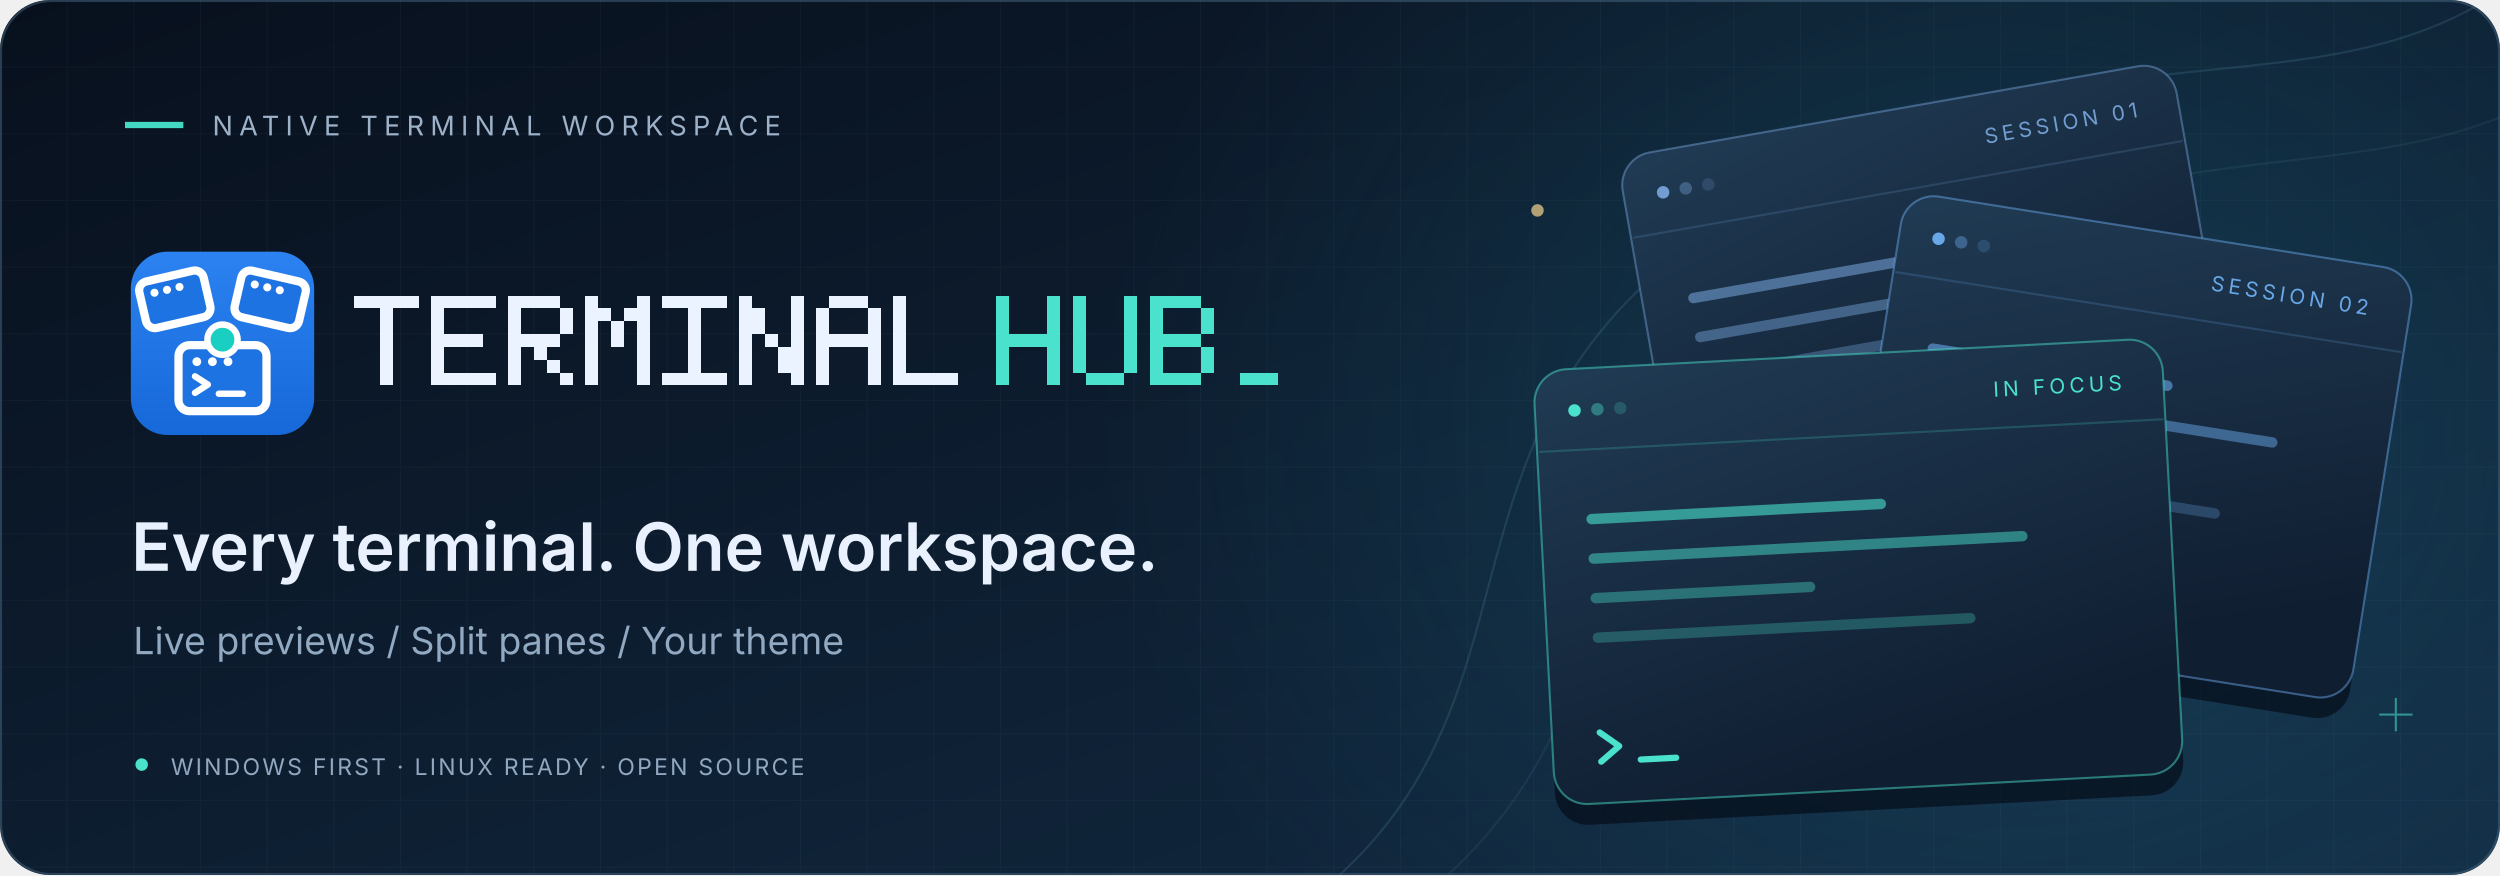
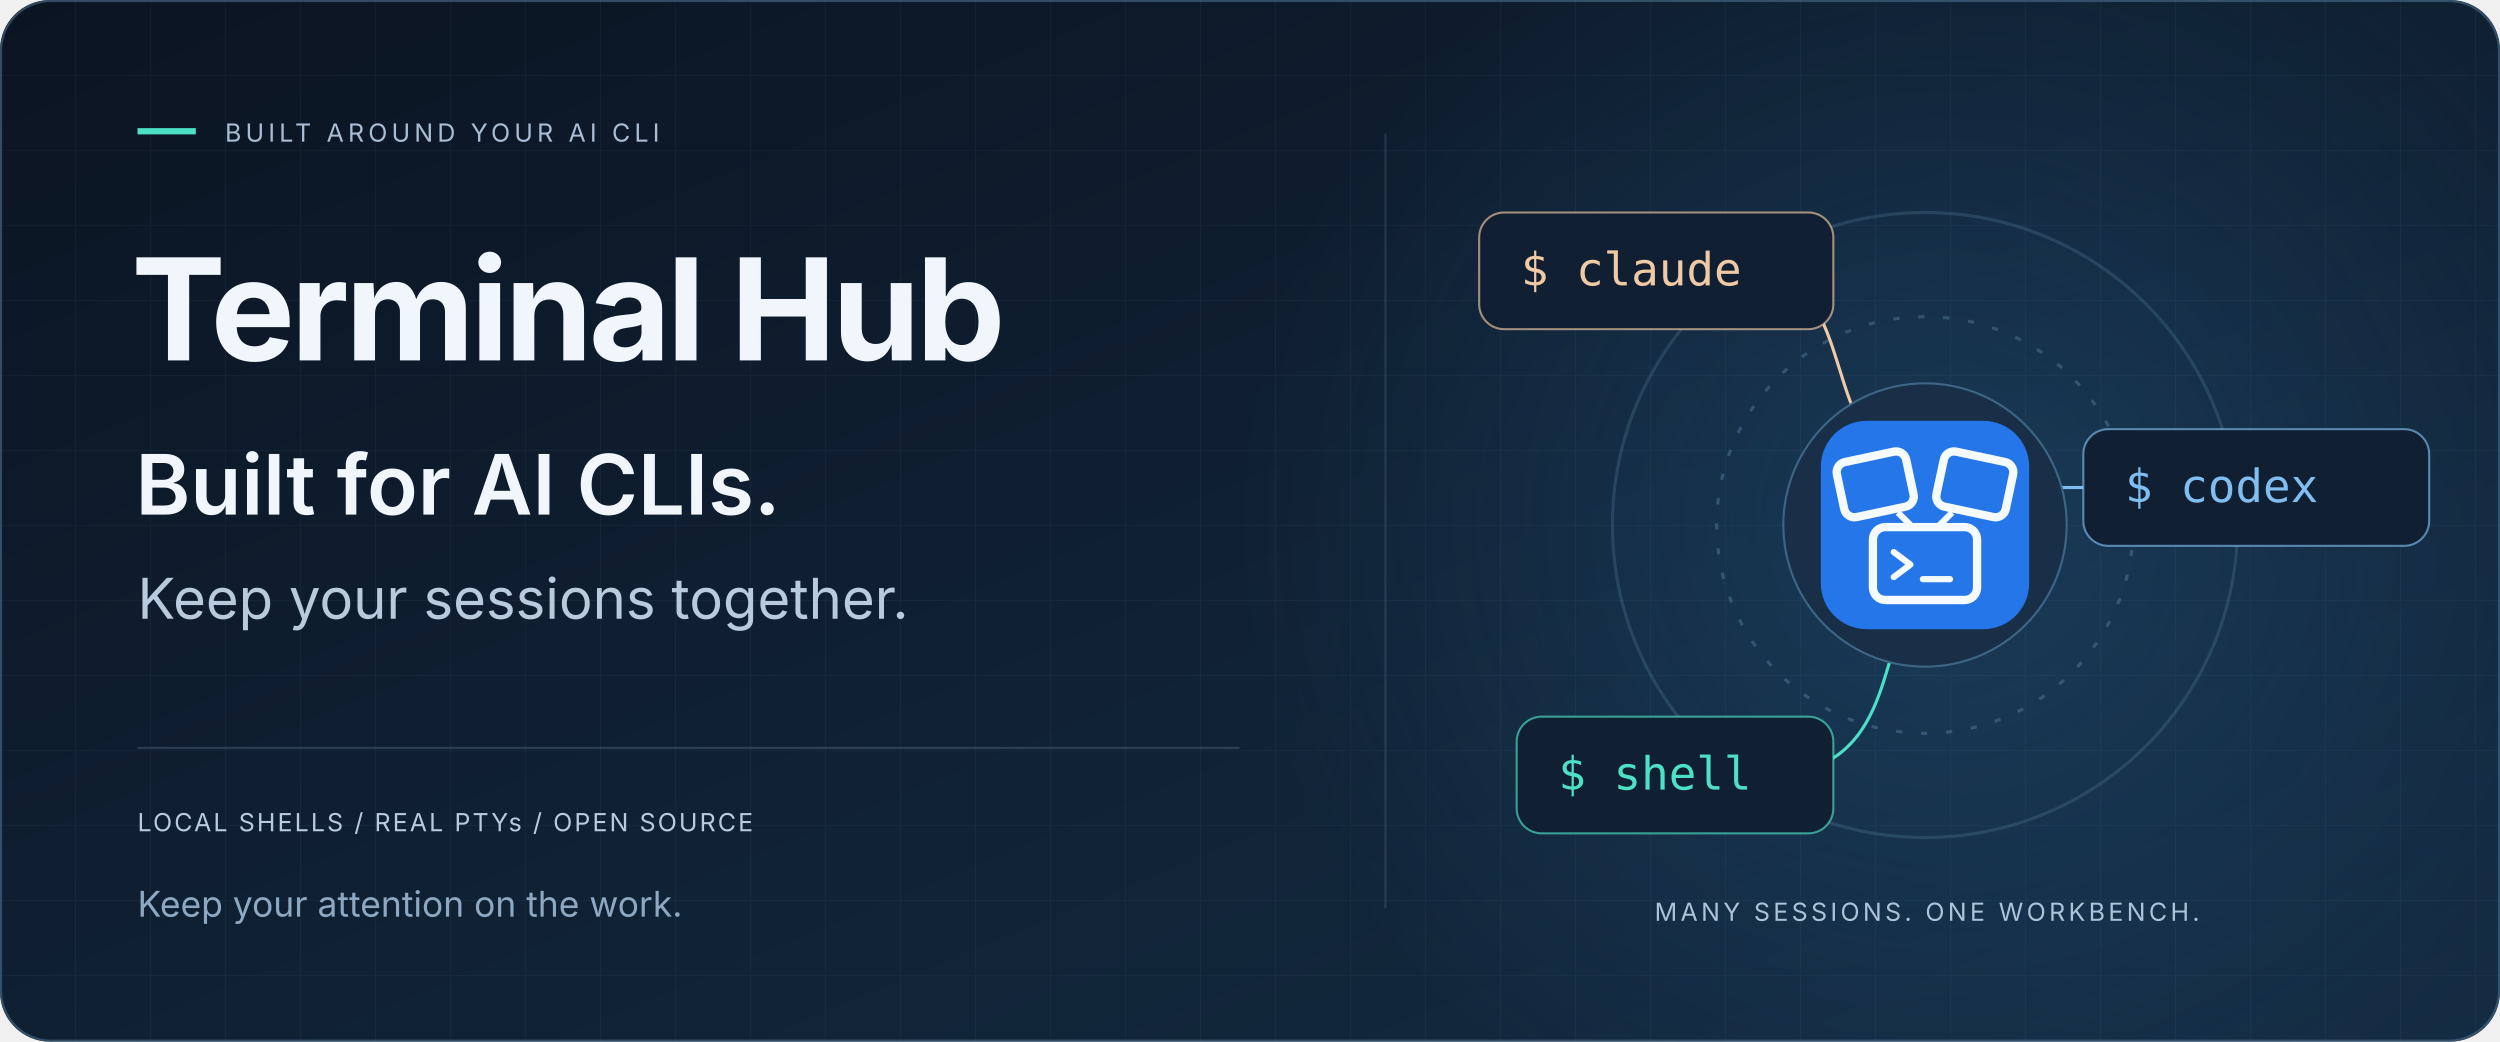
- <svg xmlns="http://www.w3.org/2000/svg" width="1200" height="420" viewBox="0 0 1200 420" role="img" aria-label="Terminal Hub — Every terminal. One workspace.">
+ <svg xmlns="http://www.w3.org/2000/svg" width="1200" height="500" viewBox="0 0 1200 500" role="img" aria-label="Terminal Hub — A workbench built for AI CLIs">
  <defs>
-     <linearGradient id="back" x2="1" y2="1">
-       <stop stop-color="#08101D" />
-       <stop offset="1" stop-color="#122B43" />
+     <linearGradient id="canvas" x2="1" y2="1">
+       <stop stop-color="#0B1422" />
+       <stop offset="1" stop-color="#142C43" />
    </linearGradient>
-     <linearGradient id="glass" x2=".4" y2="1">
-       <stop stop-color="#203B54" />
-       <stop offset="1" stop-color="#101E31" />
-     </linearGradient>
-     <radialGradient id="glow">
-       <stop stop-color="#298FAD" stop-opacity=".24" />
-       <stop offset="1" stop-color="#298FAD" stop-opacity="0" />
+     <radialGradient id="halo">
+       <stop stop-color="#388CCC" stop-opacity=".22" />
+       <stop offset="1" stop-color="#388CCC" stop-opacity="0" />
    </radialGradient>
-     <pattern id="grid" width="32" height="32" patternUnits="userSpaceOnUse">
-       <path d="M32 0H0V32" fill="none" stroke="#88BFDA" stroke-opacity=".045" />
+     <pattern id="grid" width="36" height="36" patternUnits="userSpaceOnUse">
+       <path d="M36 0H0V36" fill="none" stroke="#9EC8E9" stroke-opacity=".045" />
    </pattern>
    <clipPath id="frame">
-       <rect width="1200" height="420" rx="24" />
+       <rect width="1200" height="500" rx="24" />
    </clipPath>
  </defs>
  <g clip-path="url(#frame)">
-     <rect width="1200" height="420" fill="url(#back)" />
-     <rect width="1200" height="420" fill="url(#grid)" />
-     <ellipse cx="963" cy="202" rx="440" ry="370" fill="url(#glow)" />
-     <path d="M643 420C751 321 675 189 852 92S1137 73 1240-38" fill="none" stroke="#6FB4D3" stroke-opacity=".16" />
-     <path d="M695 420C802 321 740 202 910 125S1170 107 1270 10" fill="none" stroke="#6FB4D3" stroke-opacity=".09" />
-     <path d="M60 60h28" stroke="#42D8C1" stroke-width="3" />
-     <text x="102" y="65" fill="#9DB2C9" font-family="Segoe UI, Inter, Arial, Microsoft YaHei, sans-serif" font-size="13" letter-spacing="3">NATIVE TERMINAL WORKSPACE</text>
-     <g transform="translate(54 112) scale(.88)">
-       <defs>
-         <linearGradient id="tile" x1="0" y1="0" x2="0" y2="1">
-           <stop offset="0" stop-color="#2B82F0" />
-           <stop offset="1" stop-color="#1768D9" />
-         </linearGradient>
-       </defs>
-       <g transform="translate(10,10)">
-         <rect width="100" height="100" rx="20" fill="url(#tile)" />
-         <g transform="rotate(-13,24,26)">
-           <rect x="6" y="13" width="36" height="26" rx="5" fill="#1E73E3" stroke="#FFFFFF" stroke-width="4.5" />
-           <circle cx="14" cy="20" r="2.2" fill="#FFFFFF" />
-           <circle cx="21" cy="20" r="2.2" fill="#FFFFFF" />
-           <circle cx="28" cy="20" r="2.2" fill="#FFFFFF" />
-         </g>
-         <g transform="rotate(13,76,26)">
-           <rect x="58" y="13" width="36" height="26" rx="5" fill="#1E73E3" stroke="#FFFFFF" stroke-width="4.5" />
-           <circle cx="66" cy="20" r="2.2" fill="#FFFFFF" />
-           <circle cx="73" cy="20" r="2.2" fill="#FFFFFF" />
-           <circle cx="80" cy="20" r="2.2" fill="#FFFFFF" />
-         </g>
-         <rect x="26" y="51" width="48" height="36" rx="6" fill="#1E73E3" stroke="#FFFFFF" stroke-width="4.5" />
-         <circle cx="36" cy="60" r="2.4" fill="#FFFFFF" />
-         <circle cx="44.5" cy="60" r="2.4" fill="#FFFFFF" />
-         <circle cx="53" cy="60" r="2.4" fill="#FFFFFF" />
-         <path d="M35 68L42 72.5L35 77" fill="none" stroke="#FFFFFF" stroke-width="3.5" stroke-linecap="round" stroke-linejoin="round" />
-         <path d="M48 77.5H61" stroke="#FFFFFF" stroke-width="3.5" stroke-linecap="round" />
-         <circle cx="50" cy="48" r="10" fill="#FFFFFF" />
-         <circle cx="50" cy="48" r="6.5" fill="#19CFC2" />
+     <rect width="1200" height="500" fill="url(#canvas)" />
+     <rect width="1200" height="500" fill="url(#grid)" />
+     <ellipse cx="934" cy="251" rx="342" ry="330" fill="url(#halo)" />
+     <path d="M665 64V436" stroke="#92B2CE" stroke-opacity=".16" />
+     <path d="M66 63H94" stroke="#4DE0C7" stroke-width="3" />
+     <text x="108" y="68" fill="#A9BED5" font-family="Segoe UI, Inter, Arial, Microsoft YaHei, sans-serif" font-size="12" letter-spacing="2">BUILT AROUND YOUR AI CLI</text>
+     <text x="63" y="173" fill="#F1F6FC" font-family="Segoe UI, Inter, Arial, Microsoft YaHei, sans-serif" font-size="68" font-weight="700" letter-spacing="-2">Terminal Hub</text>
+     <text x="65" y="247" fill="#F1F6FC" font-family="Segoe UI, Inter, Arial, Microsoft YaHei, sans-serif" font-size="40" font-weight="600">Built for AI CLIs.</text>
+     <text x="66" y="297" fill="#B7CBDD" font-family="Segoe UI, Inter, Arial, Microsoft YaHei, sans-serif" font-size="27">Keep your sessions together.</text>
+     <path d="M66 359H595" stroke="#9EBAD2" stroke-opacity=".2" />
+     <text x="66" y="399" fill="#B7CBDD" font-family="Segoe UI, Inter, Arial, Microsoft YaHei, sans-serif" font-size="12" letter-spacing="1">LOCAL SHELLS   /   REAL PTYs   /   OPEN SOURCE</text>
+     <text x="66" y="440" fill="#8DA8C2" font-family="Segoe UI, Inter, Arial, Microsoft YaHei, sans-serif" font-size="17">Keep your attention on the work.</text>
+     <g fill="none" stroke="#78A9CC" stroke-width="1.5">
+       <circle cx="924" cy="252" r="150" stroke-opacity=".19" />
+       <circle cx="924" cy="252" r="100" stroke-dasharray="3 9" stroke-opacity=".3" />
+       <path d="M840 130C896 130 870 223 924 223" stroke="#F0C9A5" />
+       <path d="M1016 234H986" stroke="#80BDF0" />
+       <path d="M848 372C917 372 898 294 924 294" stroke="#4DE0C7" />
+     </g>
+     <circle cx="924" cy="252" r="68" fill="#182F47" stroke="#3D6686" />
+     <g transform="translate(874 202) scale(1)">
+       <rect width="100" height="100" rx="22" fill="#2476E9" />
+       <g fill="#2476E9" stroke="#F5FAFF" stroke-width="4" stroke-linejoin="round">
+         <rect x="9" y="17" width="34" height="27" rx="5" transform="rotate(-12 26 30)" />
+         <rect x="57" y="17" width="34" height="27" rx="5" transform="rotate(12 74 30)" />
+         <rect x="25" y="51" width="50" height="35" rx="6" />
      </g>
-       <g color="#EAF3FF" shape-rendering="crispEdges">
-         <rect x="132" y="34" width="35" height="7" fill="currentColor" />
-         <rect x="146" y="41" width="7" height="7" fill="currentColor" />
-         <rect x="146" y="48" width="7" height="7" fill="currentColor" />
-         <rect x="146" y="55" width="7" height="7" fill="currentColor" />
-         <rect x="146" y="62" width="7" height="7" fill="currentColor" />
-         <rect x="146" y="69" width="7" height="7" fill="currentColor" />
-         <rect x="146" y="76" width="7" height="7" fill="currentColor" />
-         <rect x="174" y="34" width="35" height="7" fill="currentColor" />
-         <rect x="174" y="41" width="7" height="7" fill="currentColor" />
-         <rect x="174" y="48" width="7" height="7" fill="currentColor" />
-         <rect x="174" y="55" width="28" height="7" fill="currentColor" />
-         <rect x="174" y="62" width="7" height="7" fill="currentColor" />
-         <rect x="174" y="69" width="7" height="7" fill="currentColor" />
-         <rect x="174" y="76" width="35" height="7" fill="currentColor" />
-         <rect x="216" y="34" width="28" height="7" fill="currentColor" />
-         <rect x="216" y="41" width="7" height="7" fill="currentColor" />
-         <rect x="244" y="41" width="7" height="7" fill="currentColor" />
-         <rect x="216" y="48" width="7" height="7" fill="currentColor" />
-         <rect x="244" y="48" width="7" height="7" fill="currentColor" />
-         <rect x="216" y="55" width="28" height="7" fill="currentColor" />
-         <rect x="216" y="62" width="7" height="7" fill="currentColor" />
-         <rect x="230" y="62" width="7" height="7" fill="currentColor" />
-         <rect x="216" y="69" width="7" height="7" fill="currentColor" />
-         <rect x="237" y="69" width="7" height="7" fill="currentColor" />
-         <rect x="216" y="76" width="7" height="7" fill="currentColor" />
-         <rect x="244" y="76" width="7" height="7" fill="currentColor" />
-         <rect x="258" y="34" width="7" height="7" fill="currentColor" />
-         <rect x="286" y="34" width="7" height="7" fill="currentColor" />
-         <rect x="258" y="41" width="14" height="7" fill="currentColor" />
-         <rect x="279" y="41" width="14" height="7" fill="currentColor" />
-         <rect x="258" y="48" width="7" height="7" fill="currentColor" />
-         <rect x="272" y="48" width="7" height="7" fill="currentColor" />
-         <rect x="286" y="48" width="7" height="7" fill="currentColor" />
-         <rect x="258" y="55" width="7" height="7" fill="currentColor" />
-         <rect x="272" y="55" width="7" height="7" fill="currentColor" />
-         <rect x="286" y="55" width="7" height="7" fill="currentColor" />
-         <rect x="258" y="62" width="7" height="7" fill="currentColor" />
-         <rect x="286" y="62" width="7" height="7" fill="currentColor" />
-         <rect x="258" y="69" width="7" height="7" fill="currentColor" />
-         <rect x="286" y="69" width="7" height="7" fill="currentColor" />
-         <rect x="258" y="76" width="7" height="7" fill="currentColor" />
-         <rect x="286" y="76" width="7" height="7" fill="currentColor" />
-         <rect x="300" y="34" width="35" height="7" fill="currentColor" />
-         <rect x="314" y="41" width="7" height="7" fill="currentColor" />
-         <rect x="314" y="48" width="7" height="7" fill="currentColor" />
-         <rect x="314" y="55" width="7" height="7" fill="currentColor" />
-         <rect x="314" y="62" width="7" height="7" fill="currentColor" />
-         <rect x="314" y="69" width="7" height="7" fill="currentColor" />
-         <rect x="300" y="76" width="35" height="7" fill="currentColor" />
-         <rect x="342" y="34" width="7" height="7" fill="currentColor" />
-         <rect x="370" y="34" width="7" height="7" fill="currentColor" />
-         <rect x="342" y="41" width="14" height="7" fill="currentColor" />
-         <rect x="370" y="41" width="7" height="7" fill="currentColor" />
-         <rect x="342" y="48" width="14" height="7" fill="currentColor" />
-         <rect x="370" y="48" width="7" height="7" fill="currentColor" />
-         <rect x="342" y="55" width="7" height="7" fill="currentColor" />
-         <rect x="356" y="55" width="7" height="7" fill="currentColor" />
-         <rect x="370" y="55" width="7" height="7" fill="currentColor" />
-         <rect x="342" y="62" width="7" height="7" fill="currentColor" />
-         <rect x="363" y="62" width="14" height="7" fill="currentColor" />
-         <rect x="342" y="69" width="7" height="7" fill="currentColor" />
-         <rect x="363" y="69" width="14" height="7" fill="currentColor" />
-         <rect x="342" y="76" width="7" height="7" fill="currentColor" />
-         <rect x="370" y="76" width="7" height="7" fill="currentColor" />
-         <rect x="391" y="34" width="21" height="7" fill="currentColor" />
-         <rect x="384" y="41" width="7" height="7" fill="currentColor" />
-         <rect x="412" y="41" width="7" height="7" fill="currentColor" />
-         <rect x="384" y="48" width="7" height="7" fill="currentColor" />
-         <rect x="412" y="48" width="7" height="7" fill="currentColor" />
-         <rect x="384" y="55" width="35" height="7" fill="currentColor" />
-         <rect x="384" y="62" width="7" height="7" fill="currentColor" />
-         <rect x="412" y="62" width="7" height="7" fill="currentColor" />
-         <rect x="384" y="69" width="7" height="7" fill="currentColor" />
-         <rect x="412" y="69" width="7" height="7" fill="currentColor" />
-         <rect x="384" y="76" width="7" height="7" fill="currentColor" />
-         <rect x="412" y="76" width="7" height="7" fill="currentColor" />
-         <rect x="426" y="34" width="7" height="7" fill="currentColor" />
-         <rect x="426" y="41" width="7" height="7" fill="currentColor" />
-         <rect x="426" y="48" width="7" height="7" fill="currentColor" />
-         <rect x="426" y="55" width="7" height="7" fill="currentColor" />
-         <rect x="426" y="62" width="7" height="7" fill="currentColor" />
-         <rect x="426" y="69" width="7" height="7" fill="currentColor" />
-         <rect x="426" y="76" width="35" height="7" fill="currentColor" />
-       </g>
-       <g color="#4AE1CD" shape-rendering="crispEdges">
-         <rect x="482" y="34" width="7" height="7" fill="currentColor" />
-         <rect x="510" y="34" width="7" height="7" fill="currentColor" />
-         <rect x="482" y="41" width="7" height="7" fill="currentColor" />
-         <rect x="510" y="41" width="7" height="7" fill="currentColor" />
-         <rect x="482" y="48" width="7" height="7" fill="currentColor" />
-         <rect x="510" y="48" width="7" height="7" fill="currentColor" />
-         <rect x="482" y="55" width="35" height="7" fill="currentColor" />
-         <rect x="482" y="62" width="7" height="7" fill="currentColor" />
-         <rect x="510" y="62" width="7" height="7" fill="currentColor" />
-         <rect x="482" y="69" width="7" height="7" fill="currentColor" />
-         <rect x="510" y="69" width="7" height="7" fill="currentColor" />
-         <rect x="482" y="76" width="7" height="7" fill="currentColor" />
-         <rect x="510" y="76" width="7" height="7" fill="currentColor" />
-         <rect x="524" y="34" width="7" height="7" fill="currentColor" />
-         <rect x="552" y="34" width="7" height="7" fill="currentColor" />
-         <rect x="524" y="41" width="7" height="7" fill="currentColor" />
-         <rect x="552" y="41" width="7" height="7" fill="currentColor" />
-         <rect x="524" y="48" width="7" height="7" fill="currentColor" />
-         <rect x="552" y="48" width="7" height="7" fill="currentColor" />
-         <rect x="524" y="55" width="7" height="7" fill="currentColor" />
-         <rect x="552" y="55" width="7" height="7" fill="currentColor" />
-         <rect x="524" y="62" width="7" height="7" fill="currentColor" />
-         <rect x="552" y="62" width="7" height="7" fill="currentColor" />
-         <rect x="524" y="69" width="7" height="7" fill="currentColor" />
-         <rect x="552" y="69" width="7" height="7" fill="currentColor" />
-         <rect x="531" y="76" width="21" height="7" fill="currentColor" />
-         <rect x="566" y="34" width="28" height="7" fill="currentColor" />
-         <rect x="566" y="41" width="7" height="7" fill="currentColor" />
-         <rect x="594" y="41" width="7" height="7" fill="currentColor" />
-         <rect x="566" y="48" width="7" height="7" fill="currentColor" />
-         <rect x="594" y="48" width="7" height="7" fill="currentColor" />
-         <rect x="566" y="55" width="28" height="7" fill="currentColor" />
-         <rect x="566" y="62" width="7" height="7" fill="currentColor" />
-         <rect x="594" y="62" width="7" height="7" fill="currentColor" />
-         <rect x="566" y="69" width="7" height="7" fill="currentColor" />
-         <rect x="594" y="69" width="7" height="7" fill="currentColor" />
-         <rect x="566" y="76" width="28" height="7" fill="currentColor" />
-       </g>
-       <g color="#4AE1CD" shape-rendering="crispEdges">
-         <rect x="615" y="76" width="21" height="7" fill="currentColor" />
-       </g>
+       <path d="M35 63L43 69L35 75M49 76H62" fill="none" stroke="#F5FAFF" stroke-width="3" stroke-linecap="round" stroke-linejoin="round" />
+       <path d="M37 44L44 51M63 44L56 51" stroke="#F5FAFF" stroke-width="3" />
    </g>
-     <text x="63" y="274" fill="#E8F1FD" font-family="Segoe UI, Inter, Arial, Microsoft YaHei, sans-serif" font-size="32" font-weight="600">Every terminal. One workspace.</text>
-     <text x="64" y="314" fill="#92A9C2" font-family="Segoe UI, Inter, Arial, Microsoft YaHei, sans-serif" font-size="18">Live previews / Split panes / Your theme</text>
-     <circle cx="68" cy="367" r="3" fill="#4AE1CD" />
-     <text x="82" y="372" fill="#91A8C0" font-family="Segoe UI, Inter, Arial, Microsoft YaHei, sans-serif" font-size="11" letter-spacing="1.1">WINDOWS FIRST   ·   LINUX READY   ·   OPEN SOURCE</text>
-     <g transform="translate(791 51) rotate(-10 135.0 97.5)">
-       <rect x="0" y="10" width="270" height="195" rx="16" fill="#030914" opacity=".65" />
-       <rect width="270" height="195" rx="16" fill="url(#glass)" stroke="#719DD0" stroke-opacity=".48" />
-       <path d="M1 39H269" stroke="#719DD0" stroke-opacity=".2" />
-       <circle cx="19" cy="20" r="3" fill="#719DD0" />
-       <circle cx="30" cy="20" r="3" fill="#719DD0" opacity=".4" />
-       <circle cx="41" cy="20" r="3" fill="#719DD0" opacity=".2" />
-       <text x="250" y="24" fill="#719DD0" font-family="Segoe UI, Inter, Arial, Microsoft YaHei, sans-serif" font-size="10" text-anchor="end" letter-spacing="2">SESSION 01</text>
-       <rect x="22" y="70" width="129" height="5" rx="2.5" fill="#719DD0" opacity="0.6" />
-       <rect x="22" y="89" width="189" height="5" rx="2.5" fill="#719DD0" opacity="0.49" />
-       <rect x="22" y="108" width="97" height="5" rx="2.5" fill="#719DD0" opacity="0.38" />
-       <rect x="22" y="127" width="164" height="5" rx="2.5" fill="#719DD0" opacity="0.27" />
-       <path d="M23 161l9 7-9 7m19 0h17" fill="none" stroke="#719DD0" stroke-width="3" stroke-linecap="round" stroke-linejoin="round" />
-     </g>
-     <g transform="translate(897 110) rotate(9 124.0 104.5)">
-       <rect x="0" y="10" width="248" height="209" rx="16" fill="#030914" opacity=".65" />
-       <rect width="248" height="209" rx="16" fill="url(#glass)" stroke="#68A7E8" stroke-opacity=".48" />
-       <path d="M1 39H247" stroke="#68A7E8" stroke-opacity=".2" />
-       <circle cx="19" cy="20" r="3" fill="#68A7E8" />
-       <circle cx="30" cy="20" r="3" fill="#68A7E8" opacity=".4" />
-       <circle cx="41" cy="20" r="3" fill="#68A7E8" opacity=".2" />
-       <text x="228" y="24" fill="#68A7E8" font-family="Segoe UI, Inter, Arial, Microsoft YaHei, sans-serif" font-size="10" text-anchor="end" letter-spacing="2">SESSION 02</text>
-       <rect x="22" y="70" width="119" height="5" rx="2.5" fill="#68A7E8" opacity="0.6" />
-       <rect x="22" y="89" width="173" height="5" rx="2.5" fill="#68A7E8" opacity="0.49" />
-       <rect x="22" y="108" width="89" height="5" rx="2.5" fill="#68A7E8" opacity="0.38" />
-       <rect x="22" y="127" width="151" height="5" rx="2.5" fill="#68A7E8" opacity="0.27" />
-       <path d="M23 175l9 7-9 7m19 0h17" fill="none" stroke="#68A7E8" stroke-width="3" stroke-linecap="round" stroke-linejoin="round" />
-     </g>
-     <g transform="translate(741 170) rotate(-3 151.0 104.5)">
-       <rect x="0" y="10" width="302" height="209" rx="16" fill="#030914" opacity=".65" />
-       <rect width="302" height="209" rx="16" fill="url(#glass)" stroke="#4AE1CD" stroke-opacity=".48" />
-       <path d="M1 39H301" stroke="#4AE1CD" stroke-opacity=".2" />
-       <circle cx="19" cy="20" r="3" fill="#4AE1CD" />
-       <circle cx="30" cy="20" r="3" fill="#4AE1CD" opacity=".4" />
-       <circle cx="41" cy="20" r="3" fill="#4AE1CD" opacity=".2" />
-       <text x="282" y="24" fill="#4AE1CD" font-family="Segoe UI, Inter, Arial, Microsoft YaHei, sans-serif" font-size="10" text-anchor="end" letter-spacing="2">IN FOCUS</text>
-       <rect x="22" y="70" width="144" height="5" rx="2.5" fill="#4AE1CD" opacity="0.6" />
-       <rect x="22" y="89" width="211" height="5" rx="2.5" fill="#4AE1CD" opacity="0.49" />
-       <rect x="22" y="108" width="108" height="5" rx="2.5" fill="#4AE1CD" opacity="0.38" />
-       <rect x="22" y="127" width="184" height="5" rx="2.5" fill="#4AE1CD" opacity="0.27" />
-       <path d="M23 175l9 7-9 7m19 0h17" fill="none" stroke="#4AE1CD" stroke-width="3" stroke-linecap="round" stroke-linejoin="round" />
-     </g>
-     <path d="M1142 343h16m-8-8v16" stroke="#4AE1CD" opacity=".55" />
-     <circle cx="738" cy="101" r="3" fill="#E8C989" opacity=".75" />
+     <rect x="710" y="102" width="170" height="56" rx="12" fill="#101F31" stroke="#F0C9A5" stroke-opacity=".65" />
+     <text x="730" y="137" fill="#F0C9A5" font-family="Cascadia Mono, Consolas, DejaVu Sans Mono, monospace" font-size="22">$ claude</text>
+     <rect x="1000" y="206" width="166" height="56" rx="12" fill="#101F31" stroke="#80BDF0" stroke-opacity=".65" />
+     <text x="1020" y="241" fill="#80BDF0" font-family="Cascadia Mono, Consolas, DejaVu Sans Mono, monospace" font-size="22">$ codex</text>
+     <rect x="728" y="344" width="152" height="56" rx="12" fill="#101F31" stroke="#4DE0C7" stroke-opacity=".65" />
+     <text x="748" y="379" fill="#4DE0C7" font-family="Cascadia Mono, Consolas, DejaVu Sans Mono, monospace" font-size="22">$ shell</text>
+     <text x="925" y="442" fill="#ACC3D8" font-family="Segoe UI, Inter, Arial, Microsoft YaHei, sans-serif" font-size="12" text-anchor="middle" letter-spacing="1.6">MANY SESSIONS. ONE WORKBENCH.</text>
  </g>
-   <rect x=".5" y=".5" width="1199" height="419" rx="24" fill="none" stroke="#476780" stroke-opacity=".5" />
+   <rect x=".5" y=".5" width="1199" height="499" rx="24" fill="none" stroke="#4C6D8B" stroke-opacity=".6" />
</svg>
